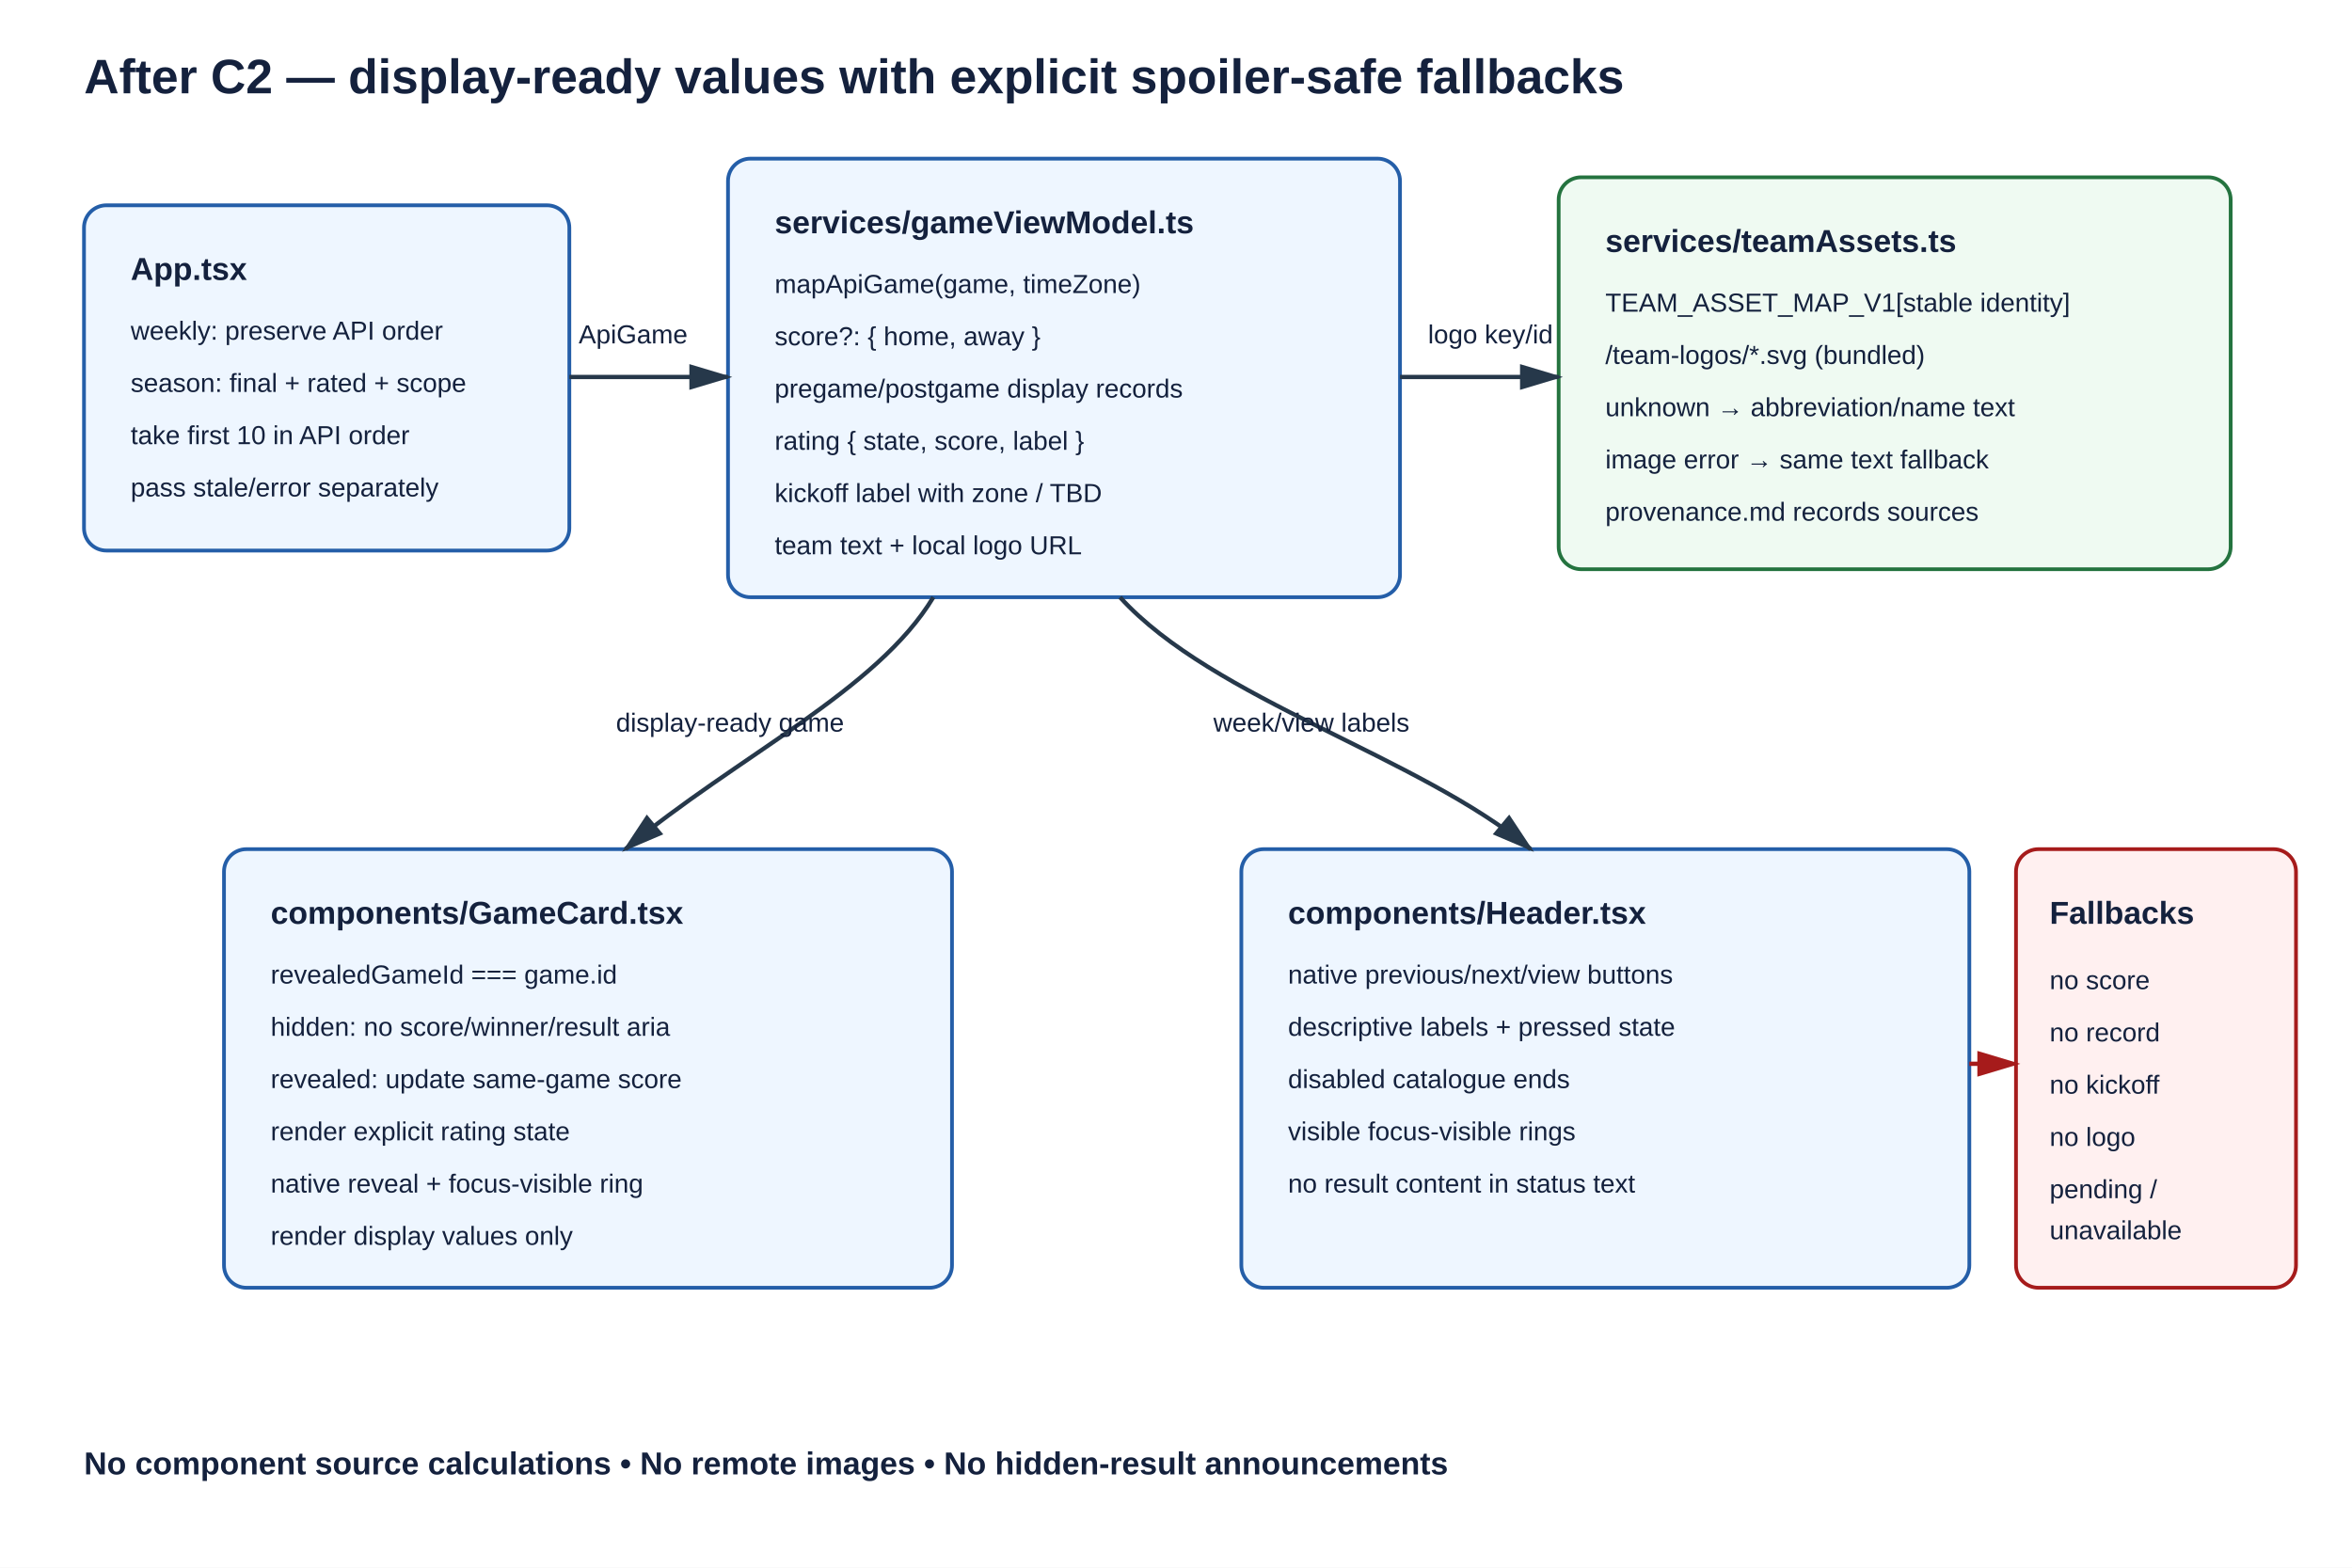
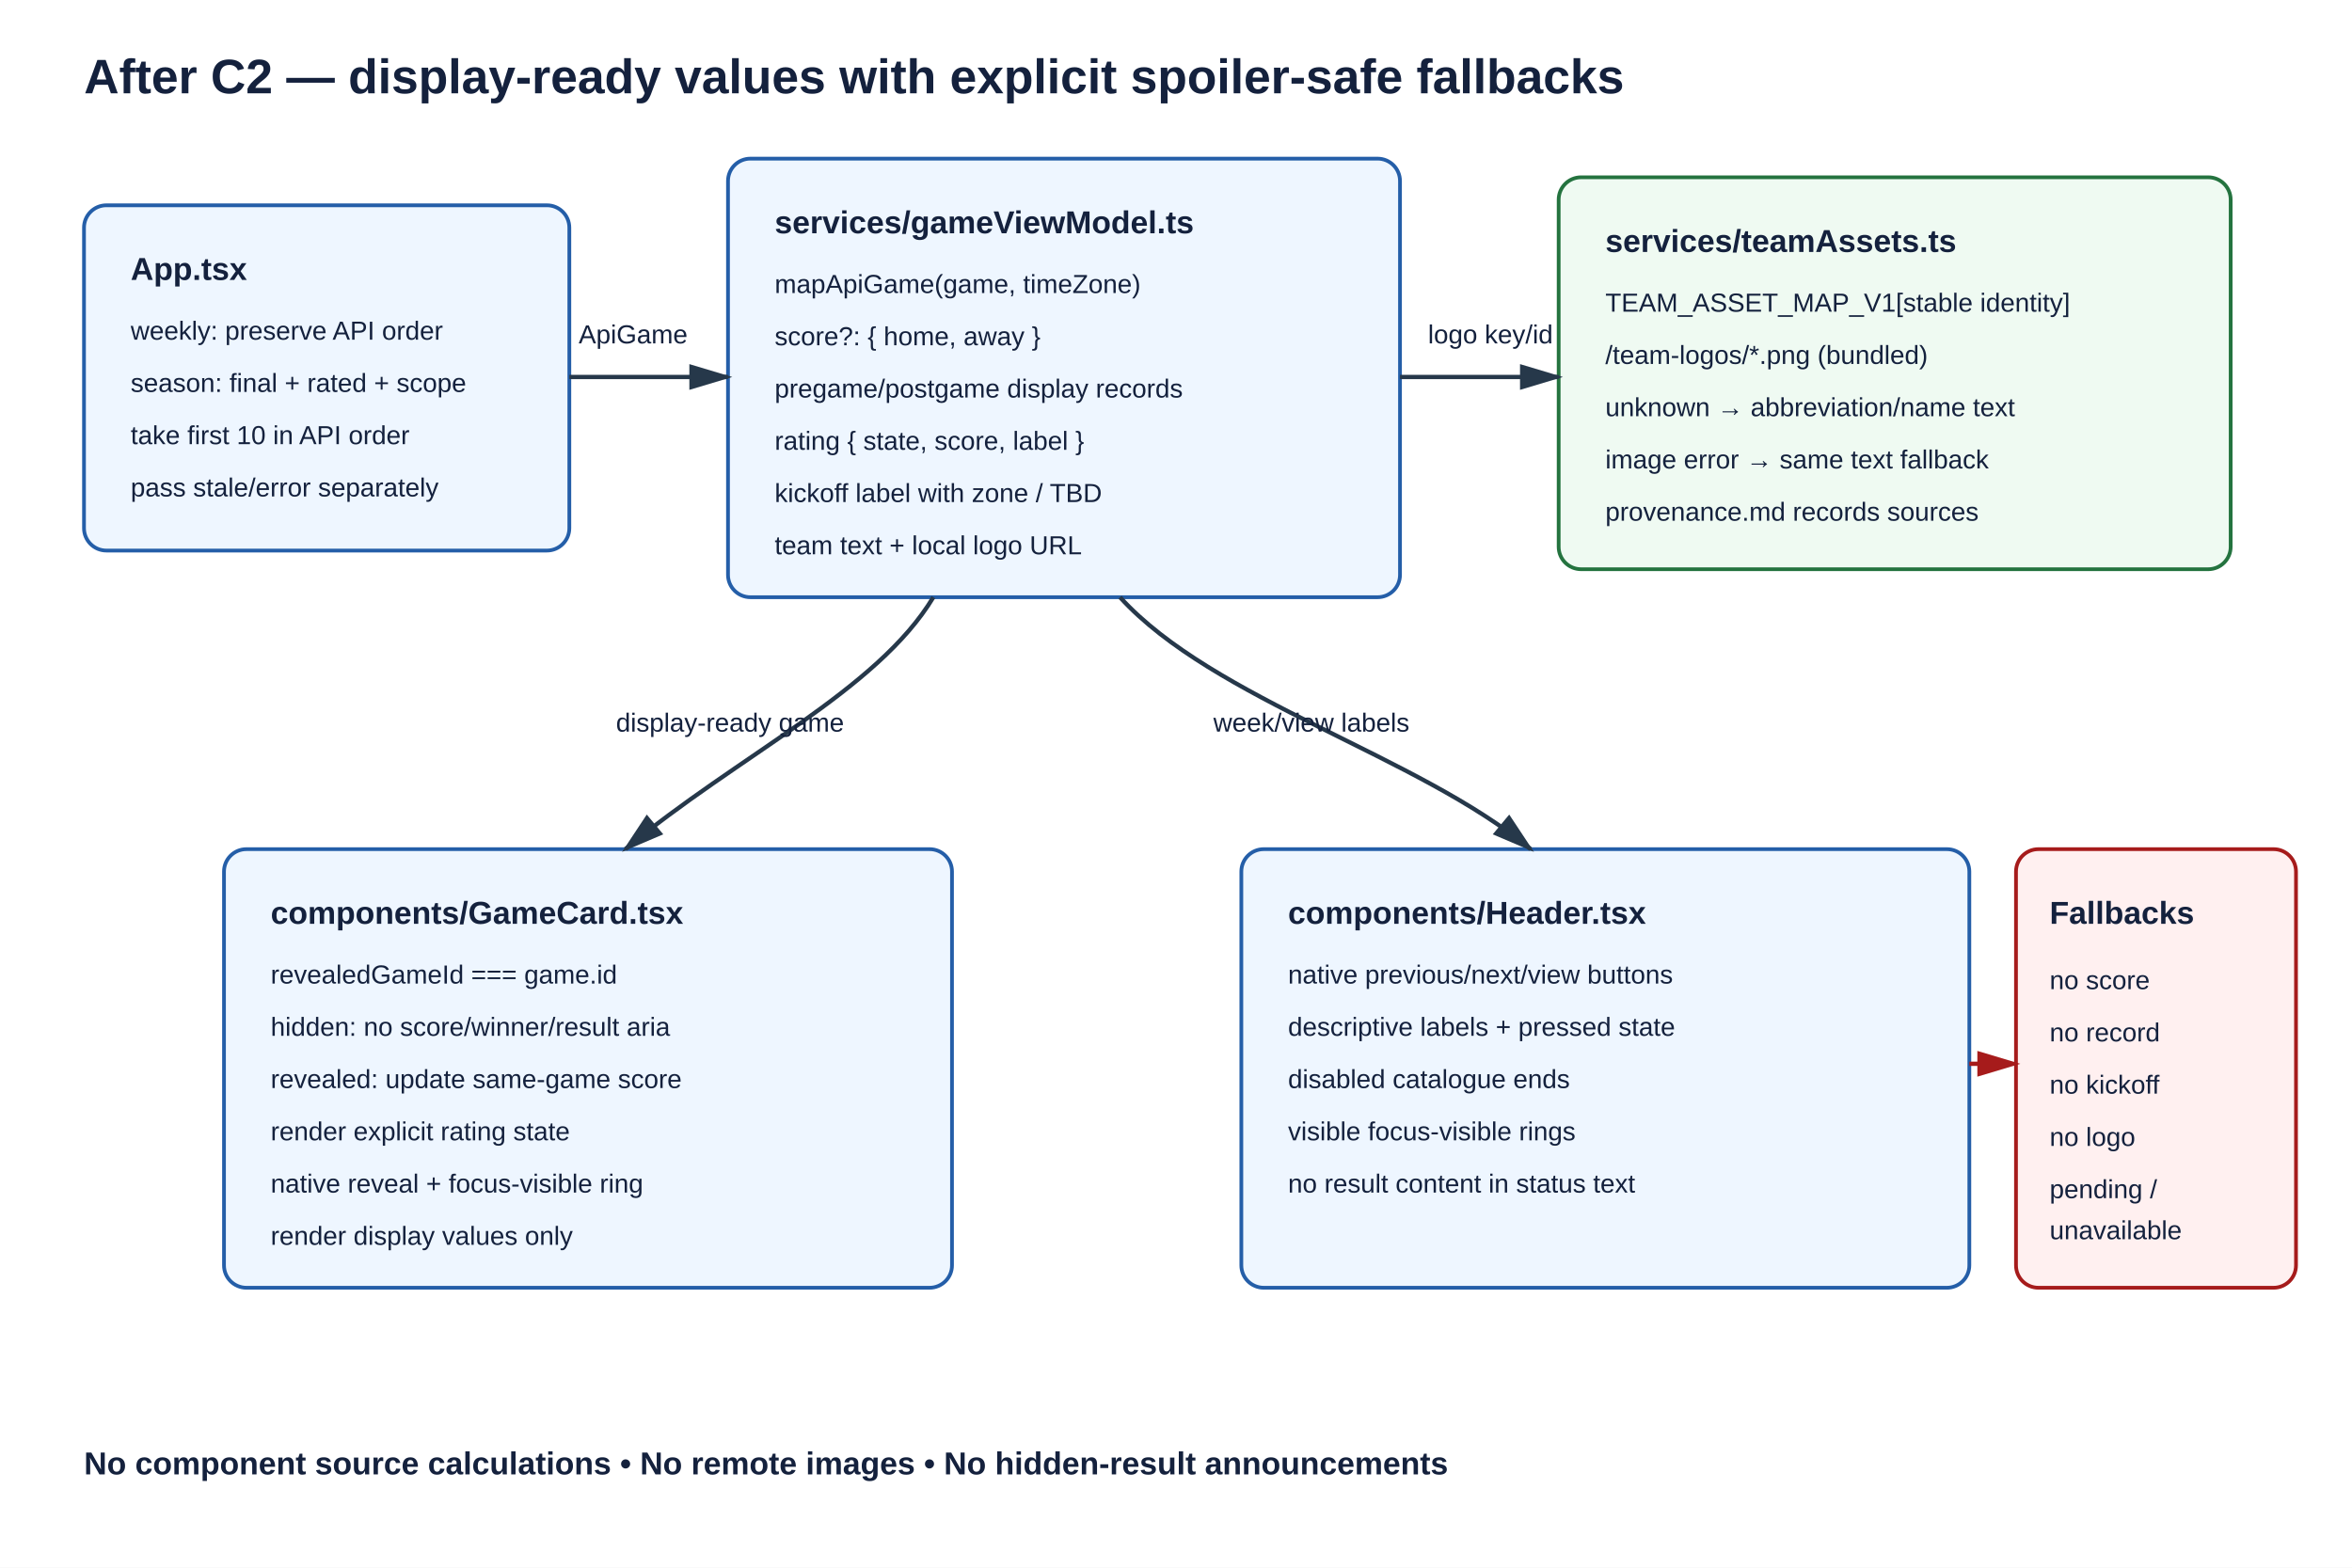
<svg xmlns="http://www.w3.org/2000/svg" width="1260" height="840" viewBox="0 0 1260 840" role="img" aria-labelledby="title desc">
  <defs>
    <marker id="a" markerWidth="10" markerHeight="10" refX="9" refY="3" orient="auto">
      <path d="M0 0L10 3 0 6Z" fill="#26384a" />
    </marker>
    <marker id="r" markerWidth="10" markerHeight="10" refX="9" refY="3" orient="auto">
      <path d="M0 0L10 3 0 6Z" fill="#a61b1b" />
    </marker>
    <style>text{font-family:Arial,sans-serif;fill:#14213d}.t{font-size:26px;font-weight:700}.h{font-size:17px;font-weight:700}.b{font-size:14px}.n{fill:#eef6ff;stroke:#245ea8;stroke-width:2}.s{fill:#effaf2;stroke:#24733f;stroke-width:2}.e{fill:#fff0f0;stroke:#a61b1b;stroke-width:2}.l{stroke:#26384a;stroke-width:2.3;fill:none;marker-end:url(#a)}.d{stroke:#a61b1b;stroke-width:2.3;stroke-dasharray:8 6;fill:none;marker-end:url(#r)}</style>
  </defs>
  <rect width="1260" height="840" fill="#fff" />
  <text x="45" y="50" class="t">After C2 — display-ready values with explicit spoiler-safe fallbacks</text>
  <rect x="45" y="110" width="260" height="185" rx="12" class="n" />
  <text x="70" y="150" class="h">App.tsx</text>
  <text x="70" y="182" class="b">weekly: preserve API order</text>
  <text x="70" y="210" class="b">season: final + rated + scope</text>
  <text x="70" y="238" class="b">take first 10 in API order</text>
  <text x="70" y="266" class="b">pass stale/error separately</text>
  <rect x="390" y="85" width="360" height="235" rx="12" class="n" />
  <text x="415" y="125" class="h">services/gameViewModel.ts</text>
  <text x="415" y="157" class="b">mapApiGame(game, timeZone)</text>
  <text x="415" y="185" class="b">score?: { home, away }</text>
  <text x="415" y="213" class="b">pregame/postgame display records</text>
  <text x="415" y="241" class="b">rating { state, score, label }</text>
  <text x="415" y="269" class="b">kickoff label with zone / TBD</text>
  <text x="415" y="297" class="b">team text + local logo URL</text>
  <rect x="835" y="95" width="360" height="210" rx="12" class="s" />
  <text x="860" y="135" class="h">services/teamAssets.ts</text>
  <text x="860" y="167" class="b">TEAM_ASSET_MAP_V1[stable identity]</text>
-   <text x="860" y="195" class="b">/team-logos/*.svg (bundled)</text>
+   <text x="860" y="195" class="b">/team-logos/*.png (bundled)</text>
  <text x="860" y="223" class="b">unknown → abbreviation/name text</text>
  <text x="860" y="251" class="b">image error → same text fallback</text>
  <text x="860" y="279" class="b">provenance.md records sources</text>
  <path d="M305 202L390 202" class="l" />
  <text x="310" y="184" class="b">ApiGame</text>
  <path d="M750 202L835 202" class="l" />
  <text x="765" y="184" class="b">logo key/id</text>
  <rect x="120" y="455" width="390" height="235" rx="12" class="n" />
  <text x="145" y="495" class="h">components/GameCard.tsx</text>
  <text x="145" y="527" class="b">revealedGameId === game.id</text>
  <text x="145" y="555" class="b">hidden: no score/winner/result aria</text>
  <text x="145" y="583" class="b">revealed: update same-game score</text>
  <text x="145" y="611" class="b">render explicit rating state</text>
  <text x="145" y="639" class="b">native reveal + focus-visible ring</text>
  <text x="145" y="667" class="b">render display values only</text>
  <rect x="665" y="455" width="390" height="235" rx="12" class="n" />
  <text x="690" y="495" class="h">components/Header.tsx</text>
  <text x="690" y="527" class="b">native previous/next/view buttons</text>
  <text x="690" y="555" class="b">descriptive labels + pressed state</text>
  <text x="690" y="583" class="b">disabled catalogue ends</text>
  <text x="690" y="611" class="b">visible focus-visible rings</text>
  <text x="690" y="639" class="b">no result content in status text</text>
  <path d="M500 320C470 370 395 405 335 455" class="l" />
  <text x="330" y="392" class="b">display-ready game</text>
  <path d="M600 320C650 375 760 405 820 455" class="l" />
  <text x="650" y="392" class="b">week/view labels</text>
  <rect x="1080" y="455" width="150" height="235" rx="12" class="e" />
  <text x="1098" y="495" class="h">Fallbacks</text>
  <text x="1098" y="530" class="b">no score</text>
  <text x="1098" y="558" class="b">no record</text>
  <text x="1098" y="586" class="b">no kickoff</text>
  <text x="1098" y="614" class="b">no logo</text>
  <text x="1098" y="642" class="b">pending /</text>
  <text x="1098" y="664" class="b">unavailable</text>
  <path d="M1055 570L1080 570" class="d" />
  <text x="45" y="790" class="h">No component source calculations • No remote images • No hidden-result announcements</text>
</svg>
